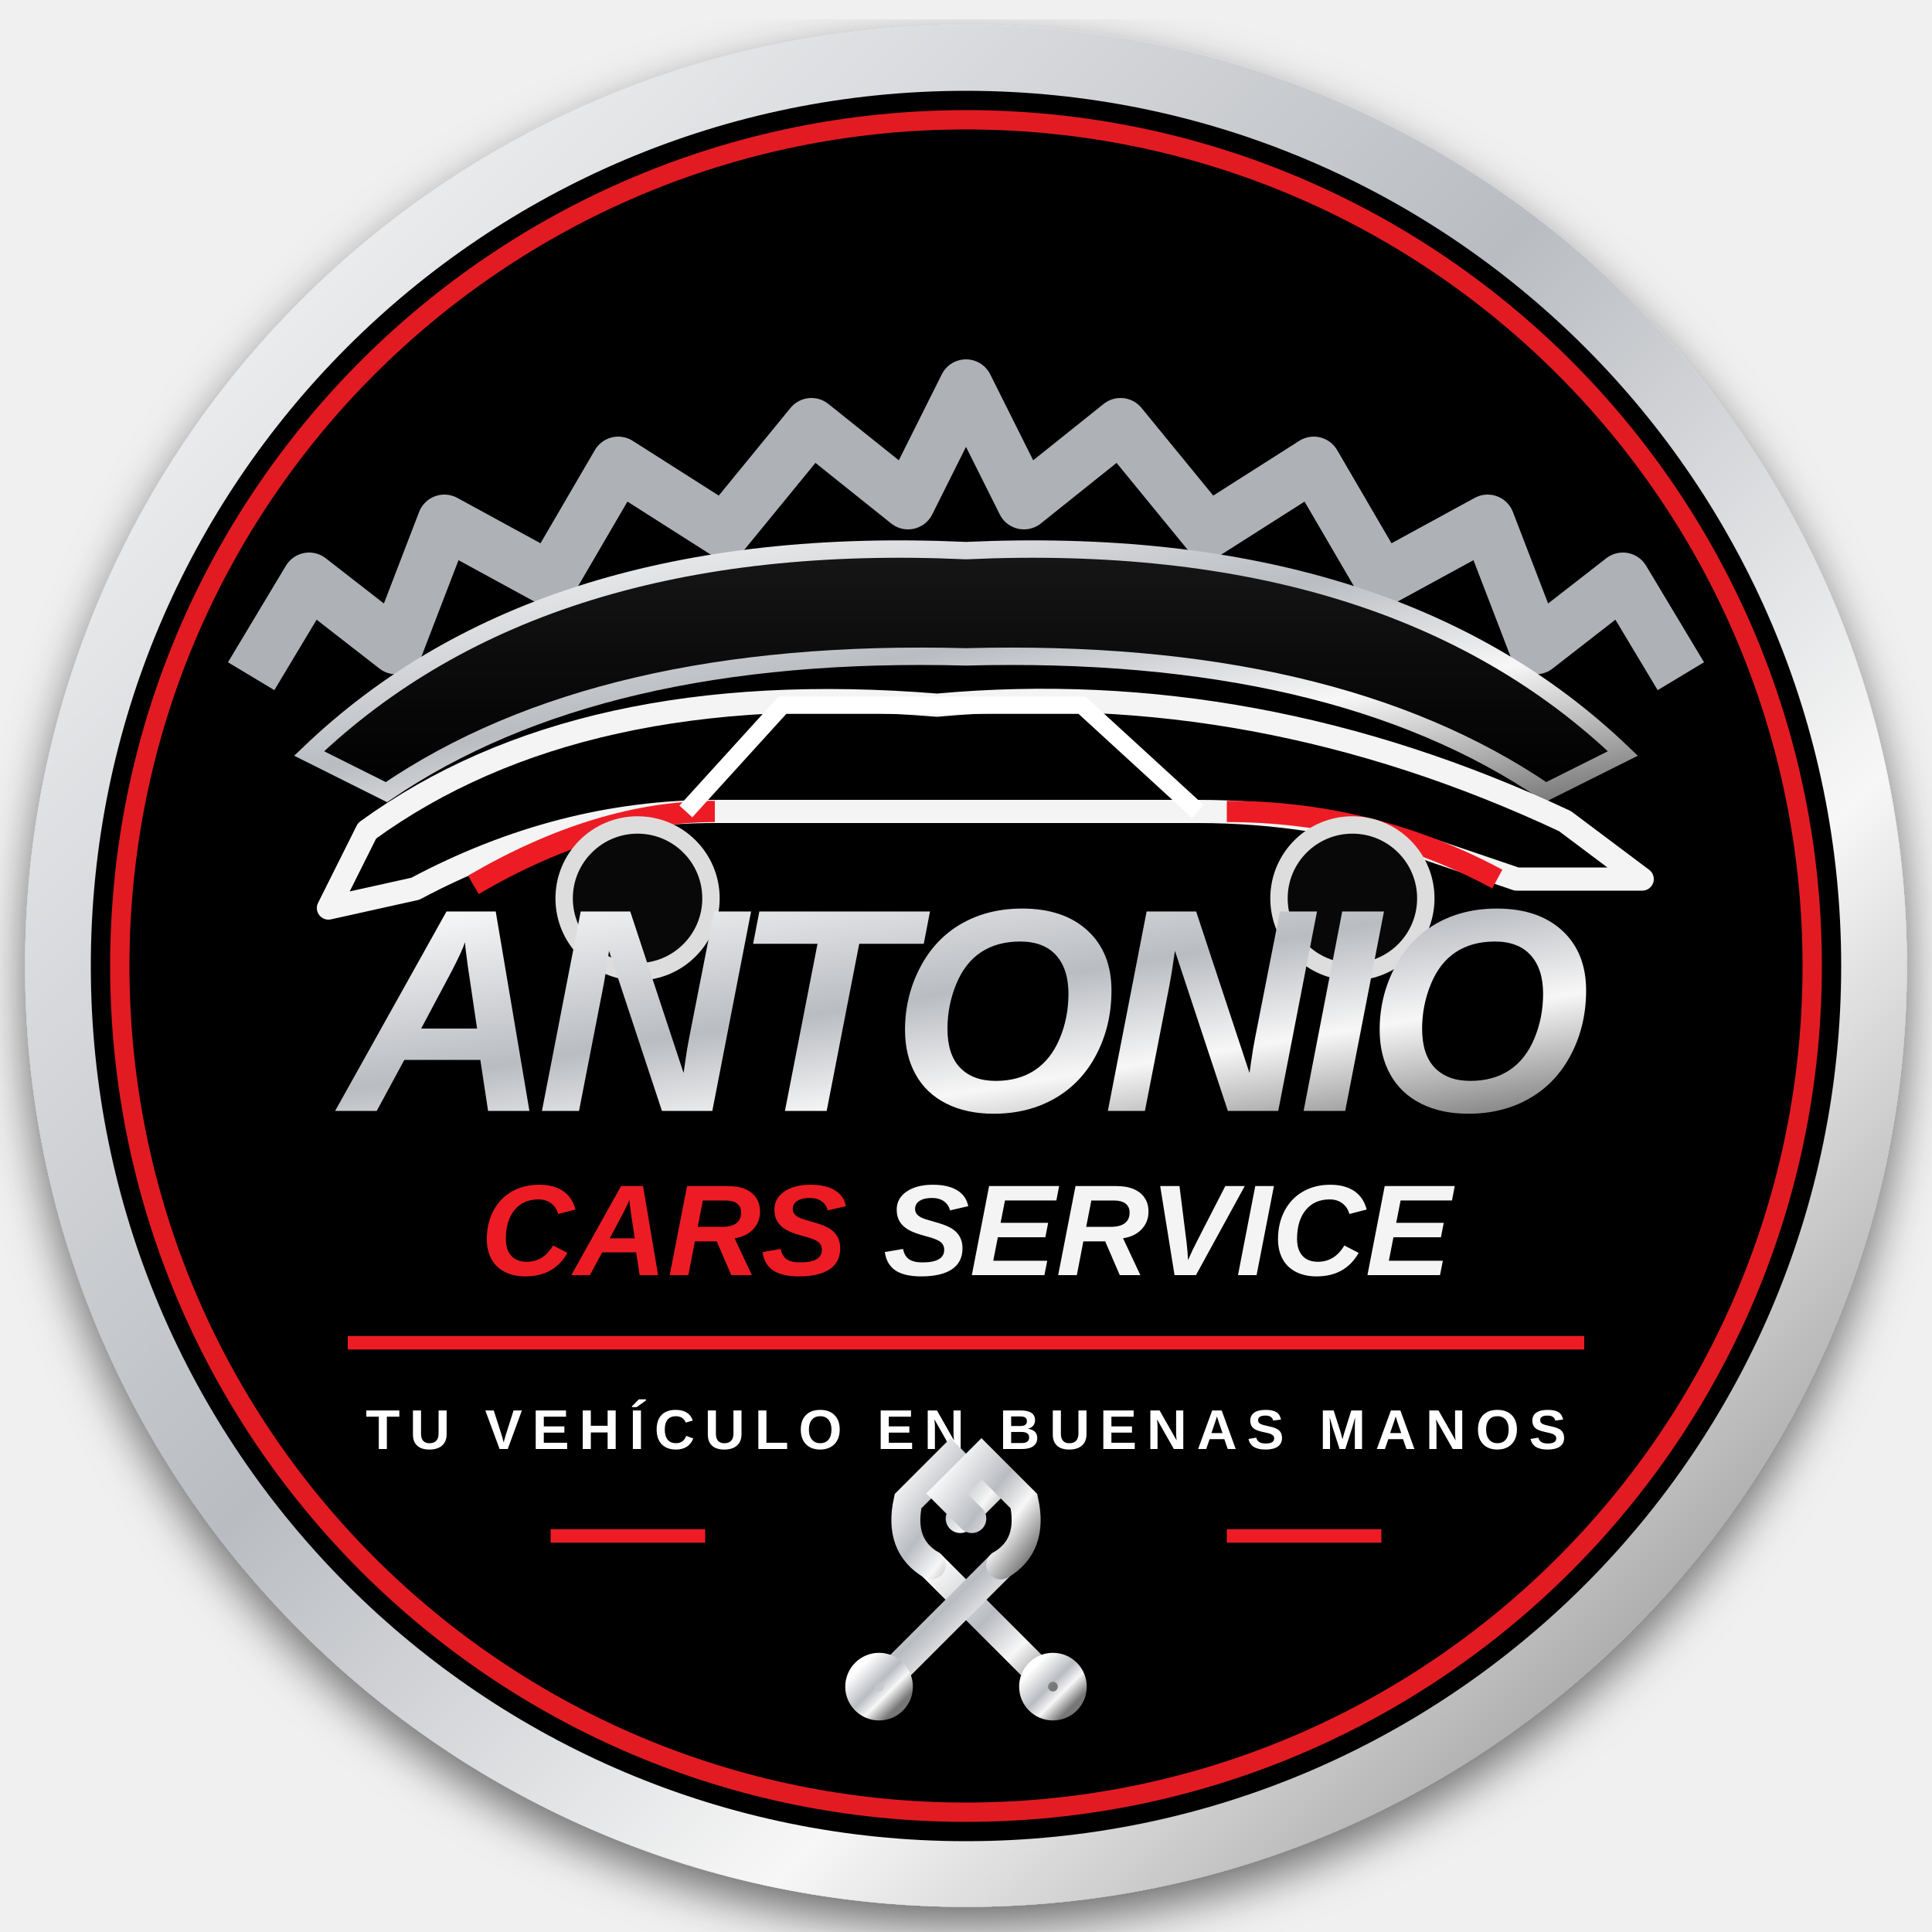
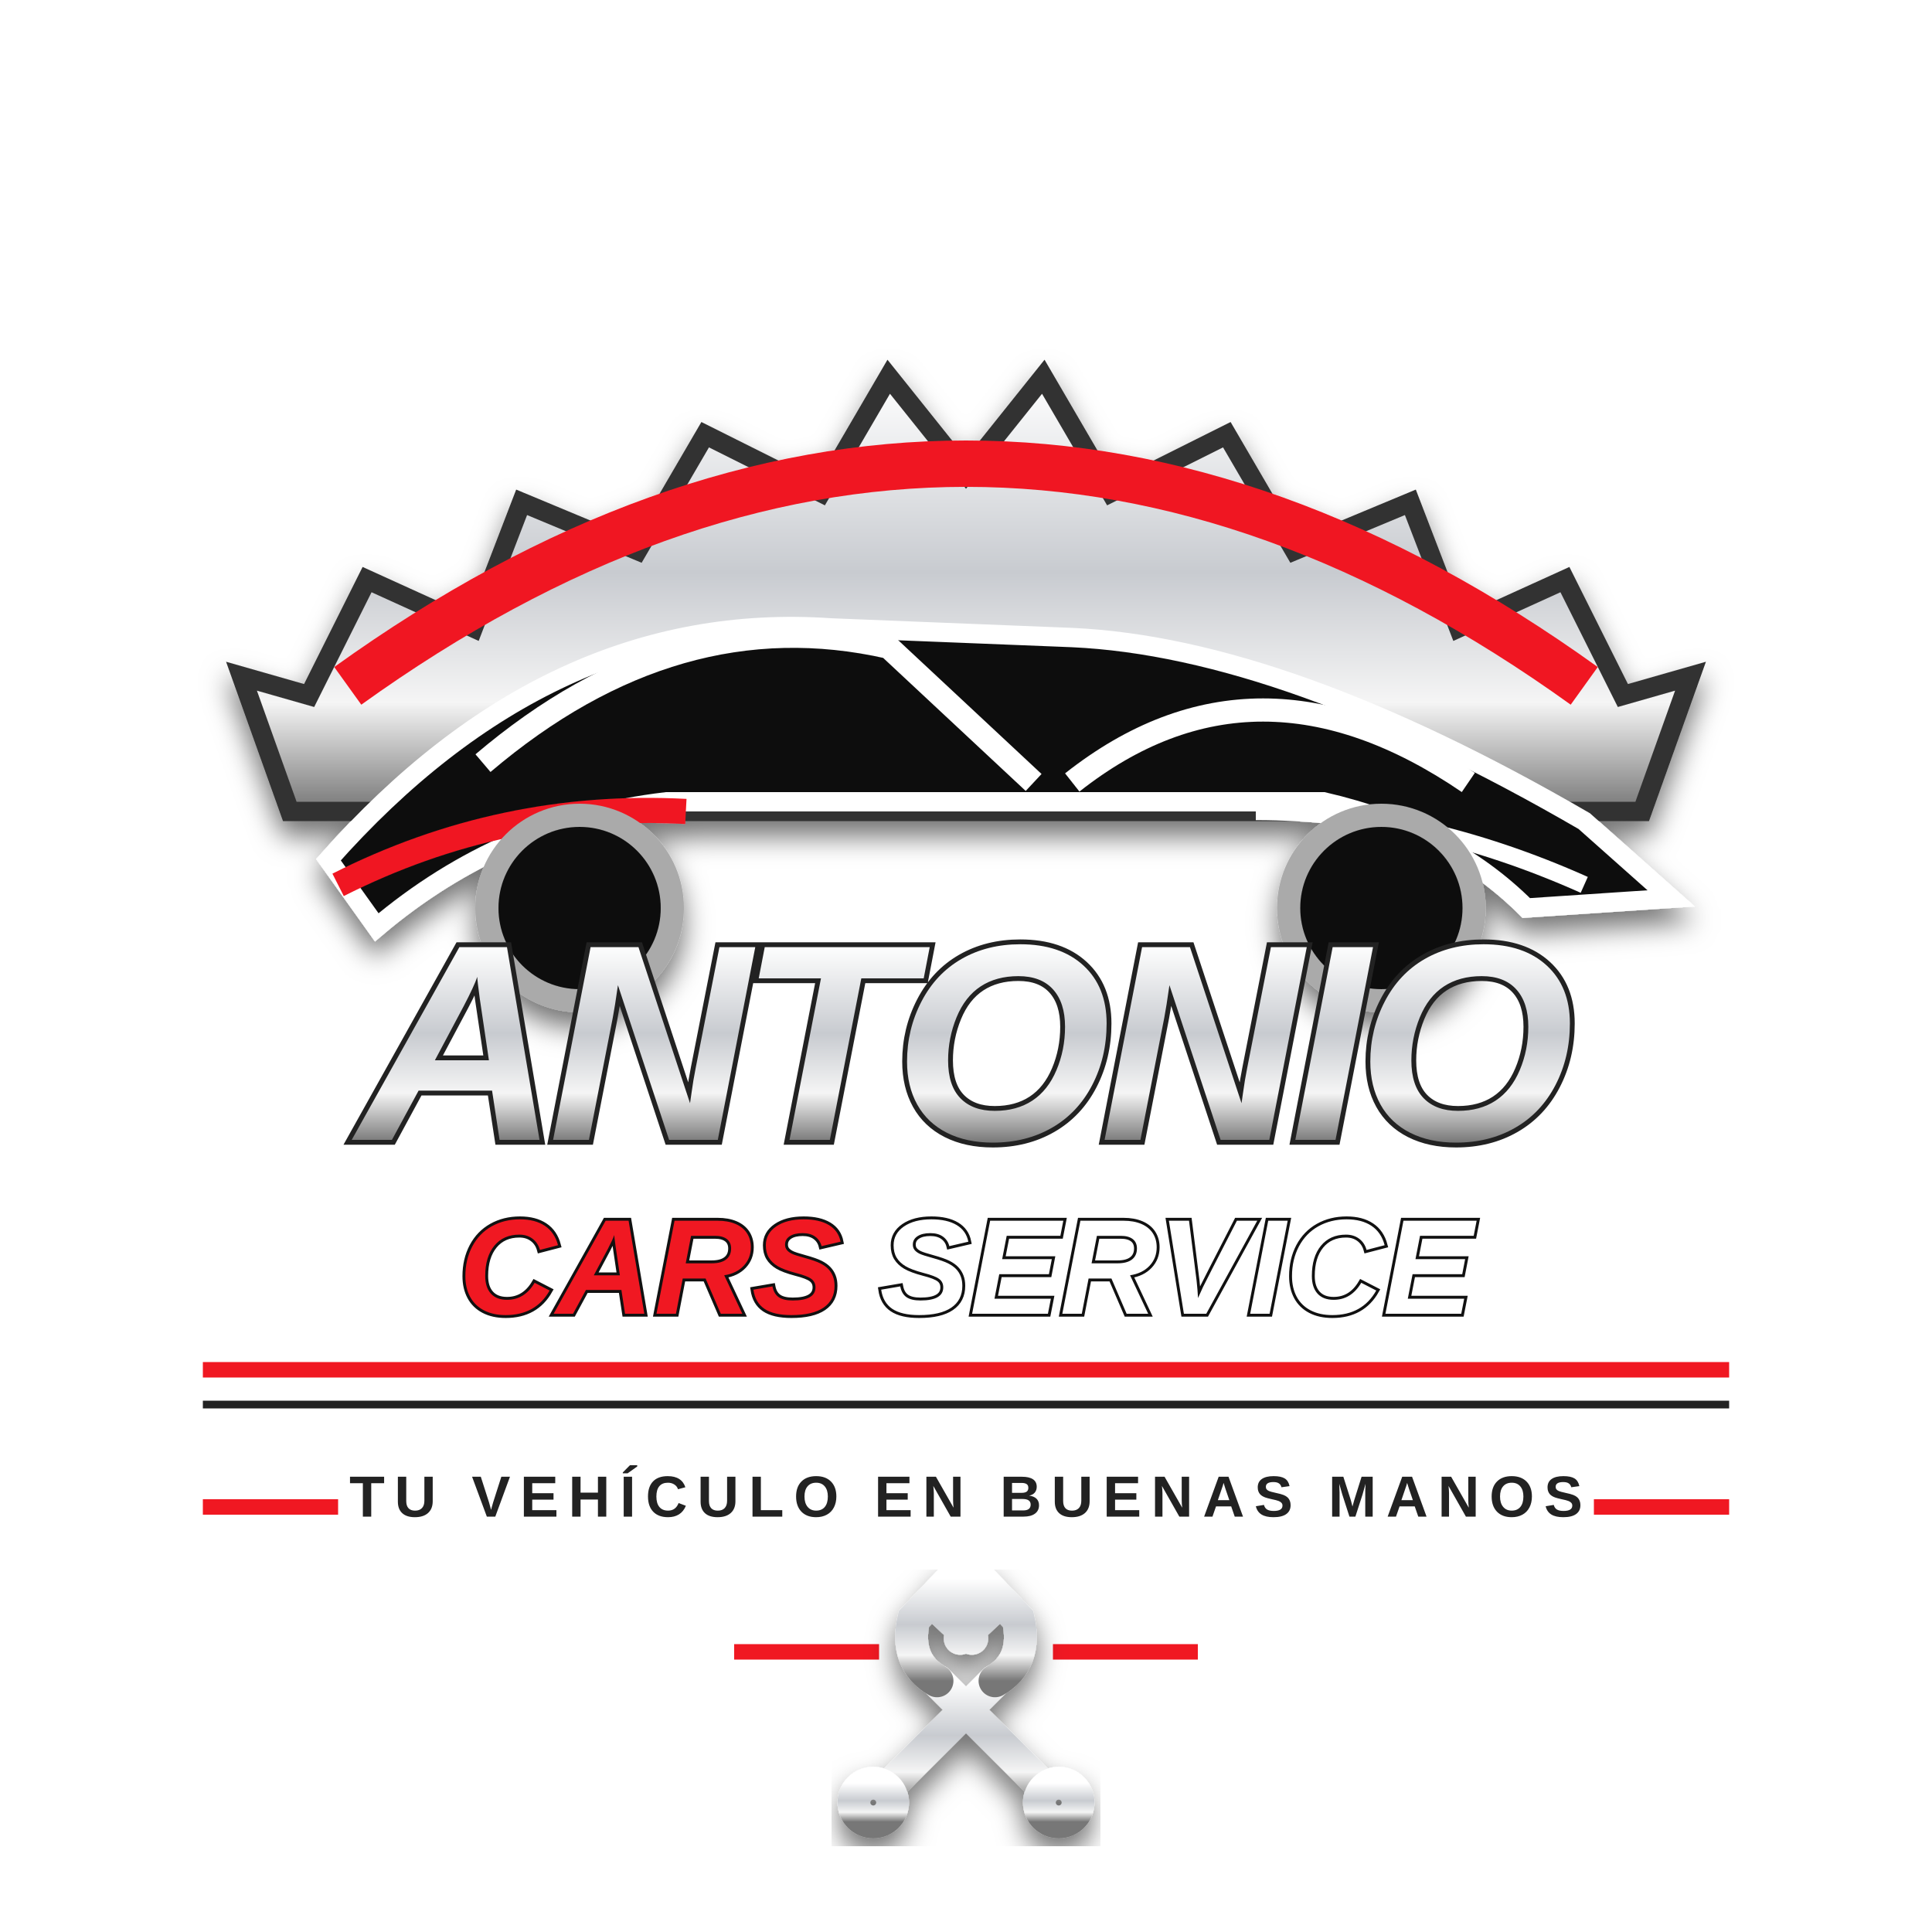
<svg xmlns="http://www.w3.org/2000/svg" viewBox="0 0 1000 1000">
  <defs>
-     <linearGradient id="metal" x1="0" y1="0" x2="1" y2="1">
+     <linearGradient id="silver" x1="0" y1="0" x2="0" y2="1">
      <stop stop-color="#fff" />
-       <stop offset=".45" stop-color="#b9bcc1" />
-       <stop offset=".7" stop-color="#f7f7f7" />
+       <stop offset=".45" stop-color="#c8cbd0" />
+       <stop offset=".75" stop-color="#f5f5f5" />
      <stop offset="1" stop-color="#777" />
    </linearGradient>
-     <linearGradient id="dark" x1="0" y1="0" x2="0" y2="1">
-       <stop stop-color="#161616" />
-       <stop offset="1" stop-color="#000" />
-     </linearGradient>
-     <filter id="shadow">
-       <feDropShadow dx="0" dy="10" stdDeviation="12" flood-color="#000" flood-opacity=".55" />
+     <filter id="s">
+       <feDropShadow dx="0" dy="8" stdDeviation="7" flood-color="#000" flood-opacity=".55" />
    </filter>
  </defs>
-   <circle cx="500" cy="500" r="470" fill="#050505" stroke="url(#metal)" stroke-width="34" filter="url(#shadow)" />
-   <circle cx="500" cy="500" r="438" fill="none" stroke="#e21b23" stroke-width="10" />
-   <path d="M130 350 L160 300 L205 335 L230 270 L285 300 L320 240 L375 275 L420 220 L470 260 L500 200 L530 260 L580 220 L625 275 L680 240 L715 300 L770 270 L795 335 L840 300 L870 350" fill="none" stroke="#aeb2b7" stroke-width="28" stroke-linejoin="round" />
-   <path d="M160 390 Q280 275 500 285 Q720 275 840 390 L800 410 Q690 335 500 340 Q310 335 200 410 Z" fill="url(#dark)" stroke="url(#metal)" stroke-width="9" />
-   <path d="M190 430 Q300 350 485 365 Q650 350 810 425 L850 455 L785 455 L735 438 Q680 420 620 420 L370 420 Q290 420 215 460 L170 470 Z" fill="none" stroke="#f4f4f4" stroke-width="12" stroke-linejoin="round" />
-   <path d="M245 458 Q310 420 370 420 M635 420 Q710 420 775 455" fill="none" stroke="#ed1c24" stroke-width="11" />
-   <path d="M355 420 L405 365 L560 365 L620 420" fill="none" stroke="#fff" stroke-width="9" />
-   <circle cx="330" cy="465" r="38" fill="#080808" stroke="#ddd" stroke-width="9" />
-   <circle cx="700" cy="465" r="38" fill="#080808" stroke="#ddd" stroke-width="9" />
-   <text x="500" y="575" text-anchor="middle" font-family="Arial Black,Arial,sans-serif" font-size="150" font-weight="900" font-style="italic" fill="url(#metal)" letter-spacing="-7">ANTONIO</text>
-   <text x="500" y="660" text-anchor="middle" font-family="Arial Black,Arial,sans-serif" font-size="67" font-weight="900" font-style="italic" fill="#ed1c24">CARS <tspan fill="#f4f4f4">SERVICE</tspan>
+   <rect width="1000" height="1000" fill="#fff" />
+   <g filter="url(#s)">
+     <path d="M160 360 L190 300 L245 325 L270 260 L330 285 L365 225 L425 255 L460 195 L500 245 L540 195 L575 255 L635 225 L670 285 L730 260 L755 325 L810 300 L840 360 L875 350 L850 420 L150 420 L125 350Z" fill="url(#silver)" stroke="#333" stroke-width="10" />
+     <path d="M180 355 Q500 125 820 355" fill="none" stroke="#f01822" stroke-width="24" />
+     <path d="M170 445 Q285 315 430 325 L555 330 Q665 335 820 425 L865 465 L790 470 Q750 430 685 415 L345 415 Q260 425 195 480Z" fill="#111" stroke="#fff" stroke-width="10" />
+     <path d="M250 395 Q350 310 460 335 L535 405" fill="none" stroke="#fff" stroke-width="12" />
+     <path d="M555 405 Q650 330 760 405" fill="none" stroke="#fff" stroke-width="12" />
+     <path d="M175 458 Q260 415 355 420" fill="none" stroke="#f01822" stroke-width="13" />
+     <path d="M650 420 Q735 420 820 458" fill="none" stroke="#fff" stroke-width="9" />
+     <circle cx="300" cy="470" r="48" fill="#111" stroke="#aaa" stroke-width="12" />
+     <circle cx="715" cy="470" r="48" fill="#111" stroke="#aaa" stroke-width="12" />
+   </g>
+   <text x="500" y="590" text-anchor="middle" font-family="Arial Black,Arial,sans-serif" font-size="145" font-weight="900" font-style="italic" fill="url(#silver)" stroke="#222" stroke-width="5" paint-order="stroke" letter-spacing="-6">ANTONIO</text>
+   <text x="500" y="680" text-anchor="middle" font-family="Arial Black,Arial,sans-serif" font-size="70" font-weight="900" font-style="italic" fill="#f01822" stroke="#111" stroke-width="3" paint-order="stroke">CARS <tspan fill="#fff" stroke="#111">SERVICE</tspan>
  </text>
-   <path d="M180 695 H820" stroke="#ed1c24" stroke-width="7" />
-   <text x="500" y="750" text-anchor="middle" font-family="Arial,Helvetica,sans-serif" font-size="29" font-weight="700" fill="#fff" letter-spacing="5">TU VEHÍCULO EN BUENAS MANOS</text>
-   <path d="M285 795 L365 795 M635 795 L715 795" stroke="#ed1c24" stroke-width="7" />
-   <g transform="translate(500 795)" stroke="url(#metal)" stroke-width="15" stroke-linecap="round" fill="none">
-     <path d="M-18 15 L45 78" />
-     <path d="M18 15 L-45 78" />
-     <path d="M-18 15 Q-35 5 -30 -18 L-8 -40 L10 -22 L-3 -9" />
-     <path d="M18 15 Q35 5 30 -18 L8 -40 L-10 -22 L3 -9" />
-     <circle cx="45" cy="78" r="10" />
-     <circle cx="-45" cy="78" r="10" />
+   <rect x="105" y="705" width="790" height="8" fill="#f01822" />
+   <rect x="105" y="725" width="790" height="4" fill="#222" />
+   <text x="500" y="785" text-anchor="middle" font-family="Arial,Helvetica,sans-serif" font-size="30" font-weight="700" fill="#222" letter-spacing="5">TU VEHÍCULO EN BUENAS MANOS</text>
+   <path d="M105 780 H175 M825 780 H895" stroke="#f01822" stroke-width="8" />
+   <path d="M380 855 H455 M545 855 H620" stroke="#f01822" stroke-width="8" />
+   <g transform="translate(500 855)" stroke="url(#silver)" stroke-width="17" stroke-linecap="round" fill="none" filter="url(#s)">
+     <path d="M-15 15 L48 78" />
+     <path d="M15 15 L-48 78" />
+     <path d="M-15 15 Q-32 5 -27 -17 L-7 -38 L11 -20 L-3 -7" />
+     <path d="M15 15 Q32 5 27 -17 L7 -38 L-11 -20 L3 -7" />
+     <circle cx="48" cy="78" r="10" />
+     <circle cx="-48" cy="78" r="10" />
  </g>
</svg>
